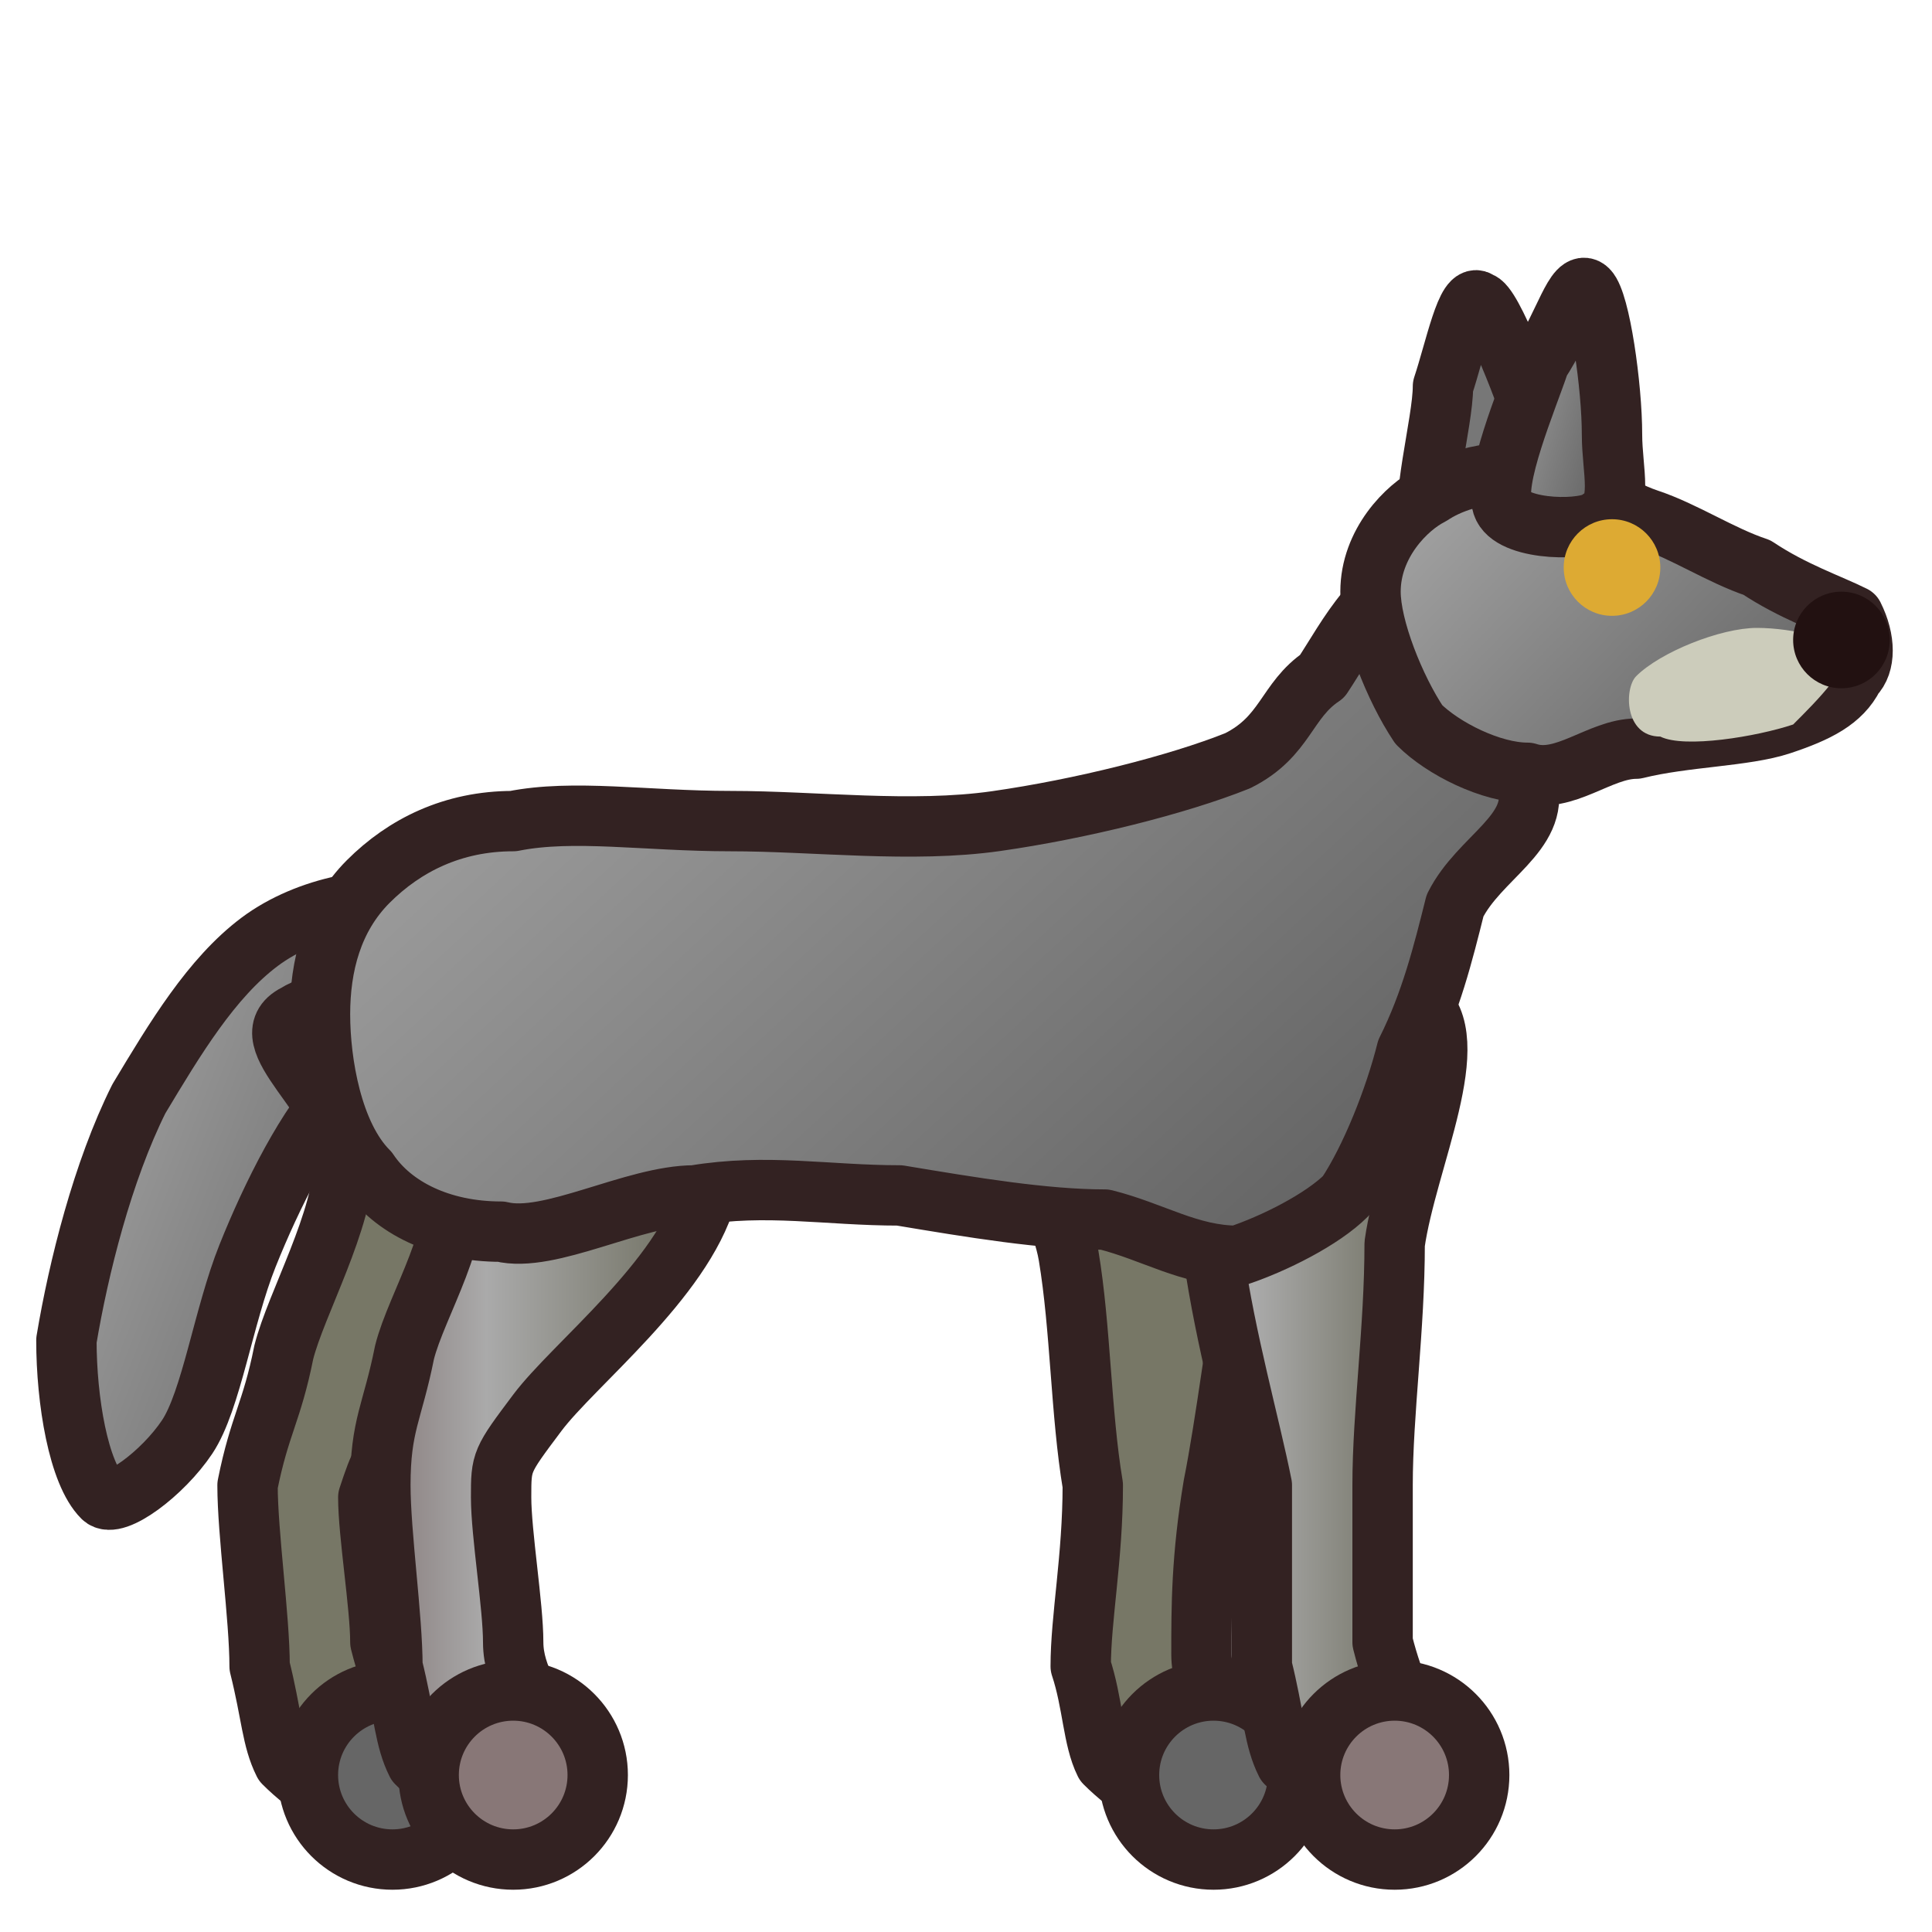
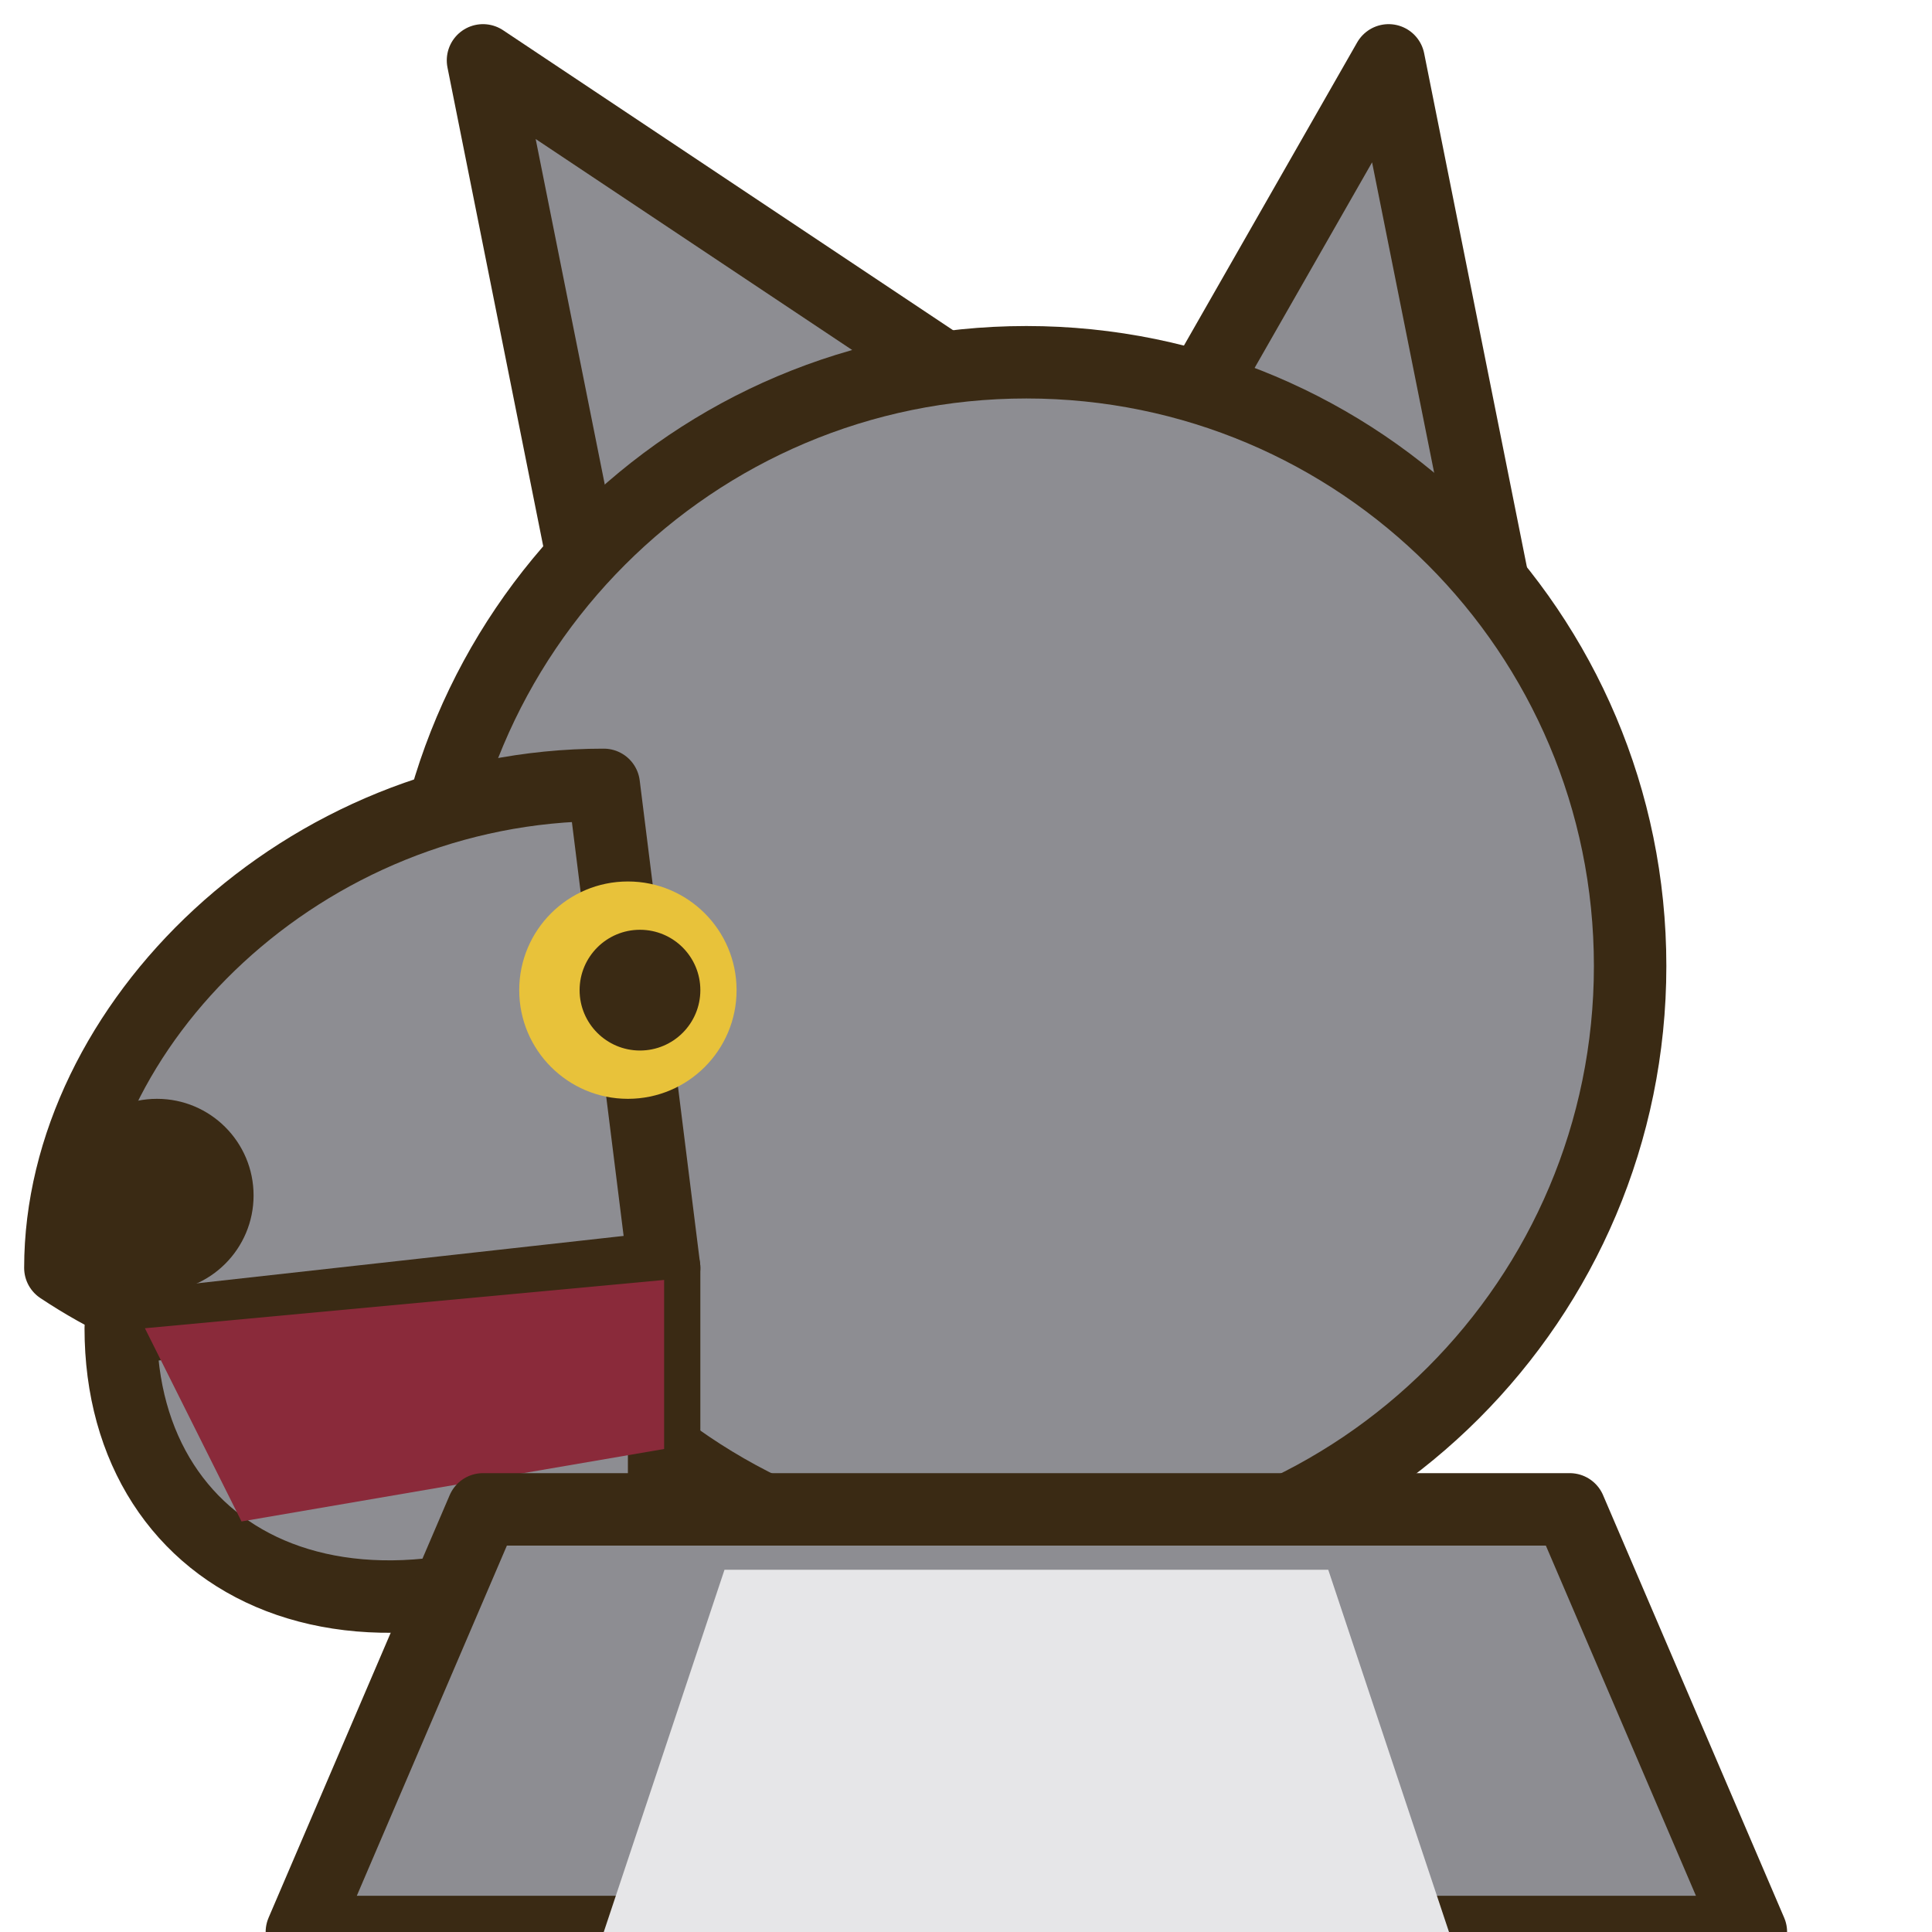
<svg xmlns="http://www.w3.org/2000/svg" viewBox="0 0 16 16">
-   <defs>
-     <linearGradient id="g0" y2=".6">
-       <stop stop-color="#aaa" />
-       <stop offset="1" stop-color="#666" />
-     </linearGradient>
-     <linearGradient id="g1">
-       <stop stop-color="#766" />
-       <stop offset=".4" stop-color="#aaa" />
-       <stop offset="1" stop-color="#665" />
-     </linearGradient>
-   </defs>
-   <g transform="translate(0.05 -0.30)" stroke="#322" stroke-width=".5" stroke-linejoin="round" stroke-linecap="round">
-     <path d="M3.4,7.8c-.3-.1-.9,0-1.3,.3-.4,.3-.7,.8-1,1.3-.3,.6-.5,1.4-.6,2 0,.5 .1,1.1 .3,1.3 .1,.1 .5-.2 .7-.5 .2-.3 .3-1 .5-1.5 .2-.5 .5-1.1 .8-1.4 .2-.4 .7-.5 .9-.7 .1-.3-.1-.8-.3-.8Z" fill="url(#g0)" />
-     <path d="M8.3,8.9c-.3,.3 .4,1.2 .5,1.8 .1,.6 .1,1.3 .2,1.9 0,.6-.1,1.1-.1,1.5 .1,.3 .1,.6 .2,.8 .2,.2 .5,.4 .7,.4 .1-.1 .3-.4 .3-.7 0-.2-.2-.3-.2-.6 0-.4 0-.8 .1-1.4 .1-.5 .2-1.3 .3-1.9 .1-.7 .7-1.6 .4-1.9-.4-.3-2.1-.2-2.4,.1Z" fill="#776" />
-     <circle cx="10" cy="15" r=".7" fill="#666" />
-     <path d="M2.4,8.7c-.4,.2 .4,.7 .4,1.2 0,.5-.4,1.2-.5,1.6-.1,.5-.2,.6-.3,1.1 0,.4 .1,1.1 .1,1.5 .1,.4 .1,.6 .2,.8 .2,.2 .5,.4 .7,.4 .1-.1 .3-.4 .3-.7 0-.2-.1-.3-.2-.7 0-.3-.1-.9-.1-1.2 .1-.3 .1-.3 .4-.7 .3-.4 1.1-1.1 1.4-1.7 .3-.6 .5-1.6 .1-1.8-.4-.3-2.2,0-2.5,.2Z" fill="#776" />
-     <circle cx="3.2" cy="15" r=".7" fill="#666" />
-     <path d="M9.4,8.9c-.3,.3 .4,1.2 .6,1.8 .1,.7 .3,1.4 .4,1.9 0,.6 0,1.1 0,1.5 .1,.4 .1,.6 .2,.8 .2,.2 .5,.4 .7,.4 .1-.1 .3-.4 .3-.7 0-.2-.1-.3-.2-.7 0-.3 0-.8 0-1.3 0-.6 .1-1.3 .1-2 .1-.7 .6-1.7 .2-2-.4-.3-2-.1-2.3,.3Z" fill="url(#g1)" />
-     <circle cx="11.5" cy="15" r=".7" fill="#877" />
-     <path d="M2.7,8.6c-.3,.4 .9,.9 1,1.4 .1,.5-.3,1.1-.4,1.5-.1,.5-.2,.6-.2,1.1 0,.4 .1,1.1 .1,1.5 .1,.4 .1,.6 .2,.8 .2,.2 .5,.4 .6,.4 .2-.1 .4-.4 .4-.7 0-.2-.2-.4-.2-.7 0-.3-.1-.9-.1-1.2 0-.3 0-.3 .3-.7 .3-.4 1.2-1.1 1.4-1.8C6,9.5 6.1,8 5.6,7.7c-.5-.3-2.6,.6-2.9,.9Z" fill="url(#g1)" />
-     <circle cx="4.2" cy="15" r=".7" fill="#877" />
-     <path d="M10.2,6.6c-.5,.2-1.3,.4-2,.5-.7,.1-1.5,0-2.2,0-.7,0-1.3-.1-1.8,0-.5,0-.9,.2-1.2,.5-.3,.3-.4,.7-.4,1.1 0,.4 .1,1 .4,1.3 .2,.3 .6,.5 1.1,.5 .4,.1 1.1-.3 1.6-.3 .6-.1 1.1,0 1.7,0 .6,.1 1.2,.2 1.7,.2 .4,.1 .7,.3 1.1,.3 .3-.1 .7-.3 .9-.5 .2-.3 .4-.8 .5-1.2 .2-.4 .3-.8 .4-1.2 .2-.4 .7-.6 .6-1-.1-.5-.7-1.5-.9-1.6-.3-.2-.6,.4-.8,.7-.3,.2-.3,.5-.7,.7Z" fill="url(#g0)" />
-     <path d="M11.8,4.7c-.1-.2 .1-.9 .1-1.2 .1-.3 .2-.8 .3-.7 .1,0 .4,.8 .5,1.1 .1,.3 .1,.5 0,.6-.2,.1-.8,.3-.9,.2Z" fill="#777" />
-     <path d="M11.3,5.2c0-.4 .3-.7 .5-.8 .3-.2 .7-.2 1-.2 .3,.1 .5,.3 .8,.4 .3,.1 .6,.3 .9,.4 .3,.2 .6,.3 .8,.4 .1,.2 .1,.4 0,.5-.1,.2-.3,.3-.6,.4-.3,.1-.8,.1-1.2,.2-.3,0-.6,.3-.9,.2-.3,0-.7-.2-.9-.4-.2-.3-.4-.8-.4-1.1Z" fill="url(#g0)" />
-     <path d="M13.5,5.9c.2-.2 .7-.4 1-.4 .3,0 .7,.1 .7,.2 .1,.1-.2,.4-.4,.6-.3,.1-.9,.2-1.1,.1-.3,0-.3-.4-.2-.5Z" fill="#ccb" stroke="none" />
-     <path d="M12.4,4.5c-.1-.2 .2-.9 .3-1.2 .2-.3 .3-.7 .4-.6 .1,.1 .2,.8 .2,1.2 0,.3 .1,.6-.1,.7-.1,.1-.7,.1-.8-.1Z" fill="url(#g0)" />
-     <circle cx="13.3" cy="5" r=".4" fill="#da3" stroke="none" />
-     <circle cx="15.2" cy="5.6" r=".4" fill="#211" stroke="none" />
+   <g stroke="#3a2a14" stroke-width="0.6" stroke-linejoin="round" stroke-linecap="round">
+     <polygon points="5,5.5 4,0.5 8.5,3.5" fill="#8d8d92" />
+     <polygon points="9.5,4 11.5,0.5 12.5,5.5" fill="#8d8d92" />
+     <circle cx="8.5" cy="8" r="5" fill="#8d8d92" />
+     <path d="M5,6.5 C2.5,6.5 0.5,8.5 0.5,10.5 C2,11.5 4,11.5 5.5,10.5 Z" fill="#8d8d92" />
+     <path d="M1,11 C1,13 3,14 5.5,12.5 L5.5,10.5 Z" fill="#8d8d92" />
+     <polygon points="1.2,11 2,12.6 5.5,12 5.5,10.6" fill="#8a2a3a" stroke="none" />
+     <circle cx="1.3" cy="9.9" r="0.8" fill="#3a2a14" stroke="none" />
+     <circle cx="5.2" cy="8.2" r="0.9" fill="#e8c23a" stroke="none" />
+     <circle cx="5.3" cy="8.2" r="0.5" fill="#3a2a14" stroke="none" />
+     <polygon points="4,12.5 13,12.5 14.5,16 2.5,16" fill="#8d8d92" />
+     <polygon points="6,13 11,13 12,16 5,16" fill="#e6e6e8" stroke="none" />
  </g>
</svg>
